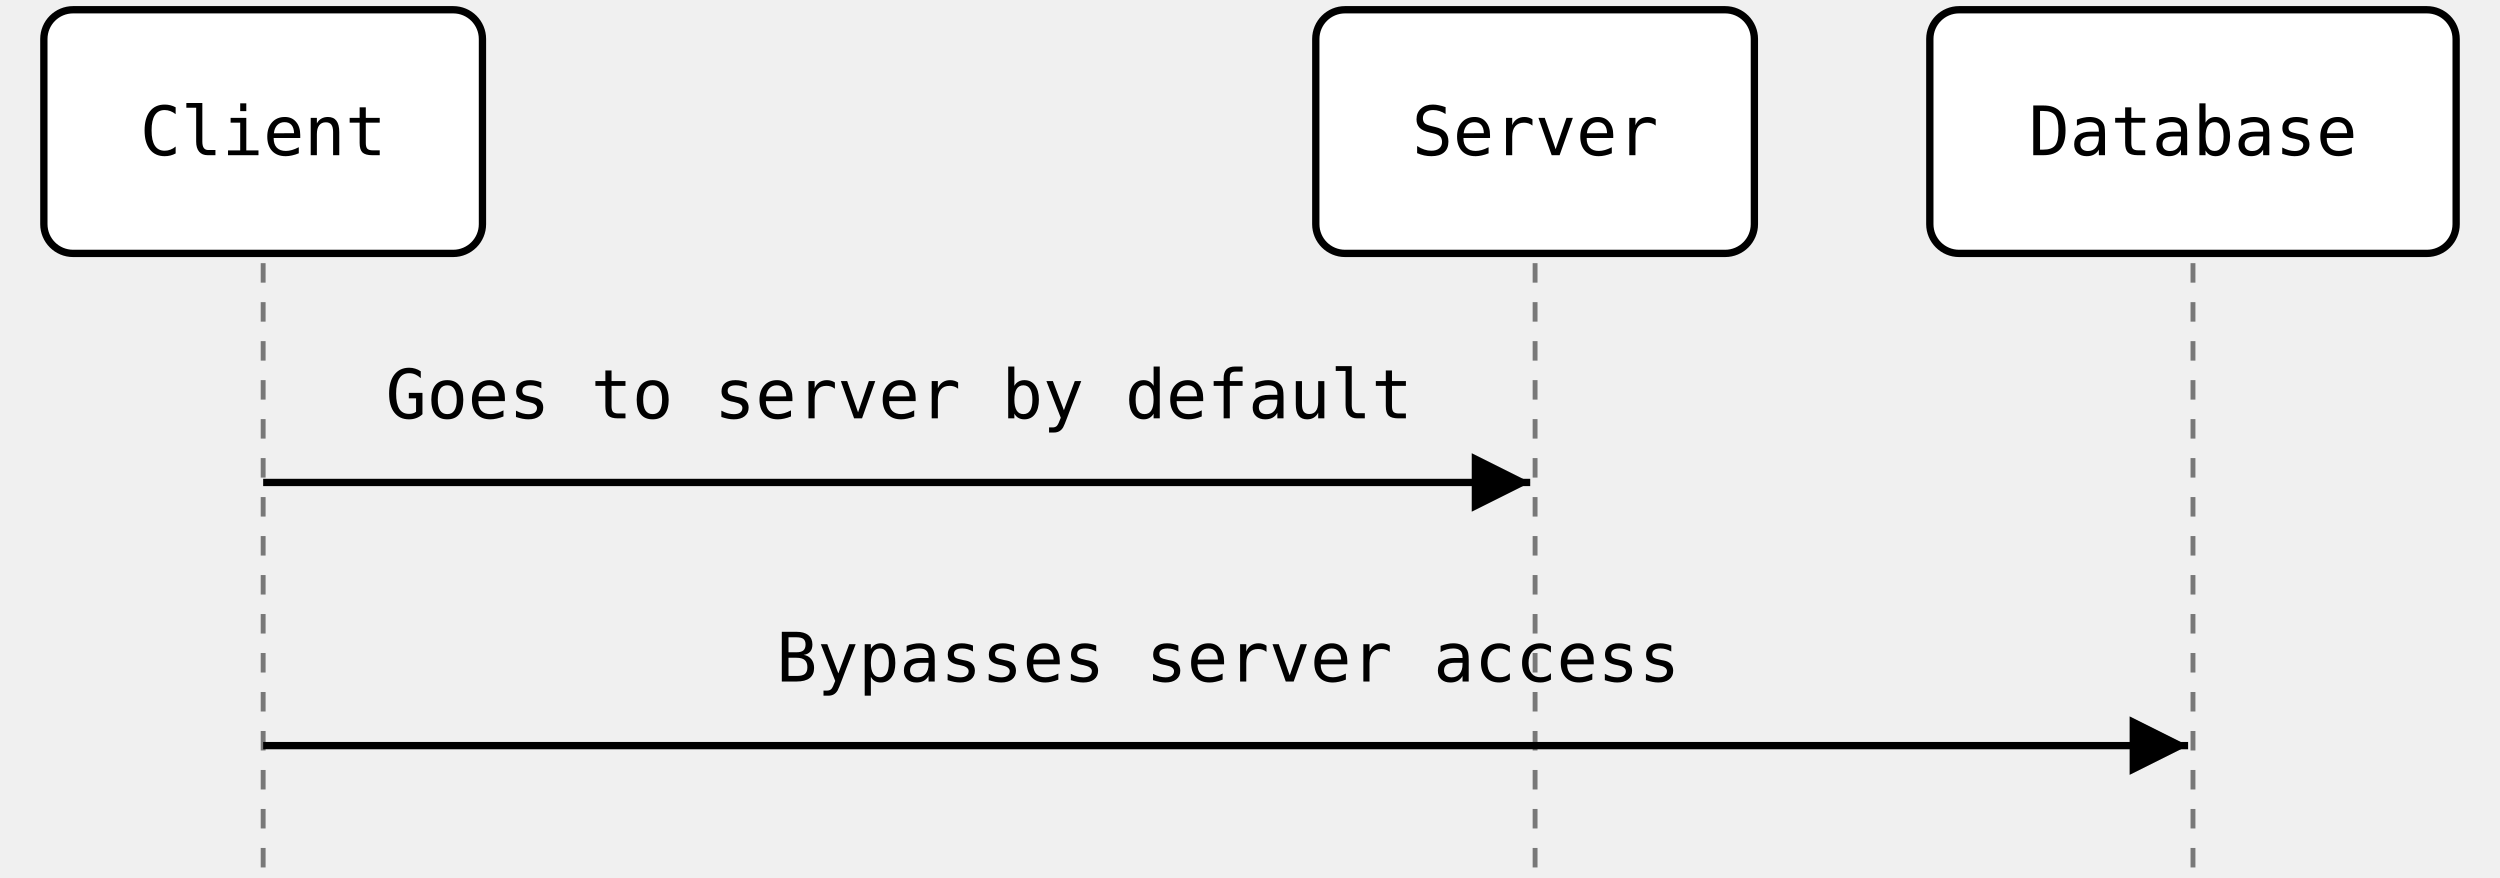
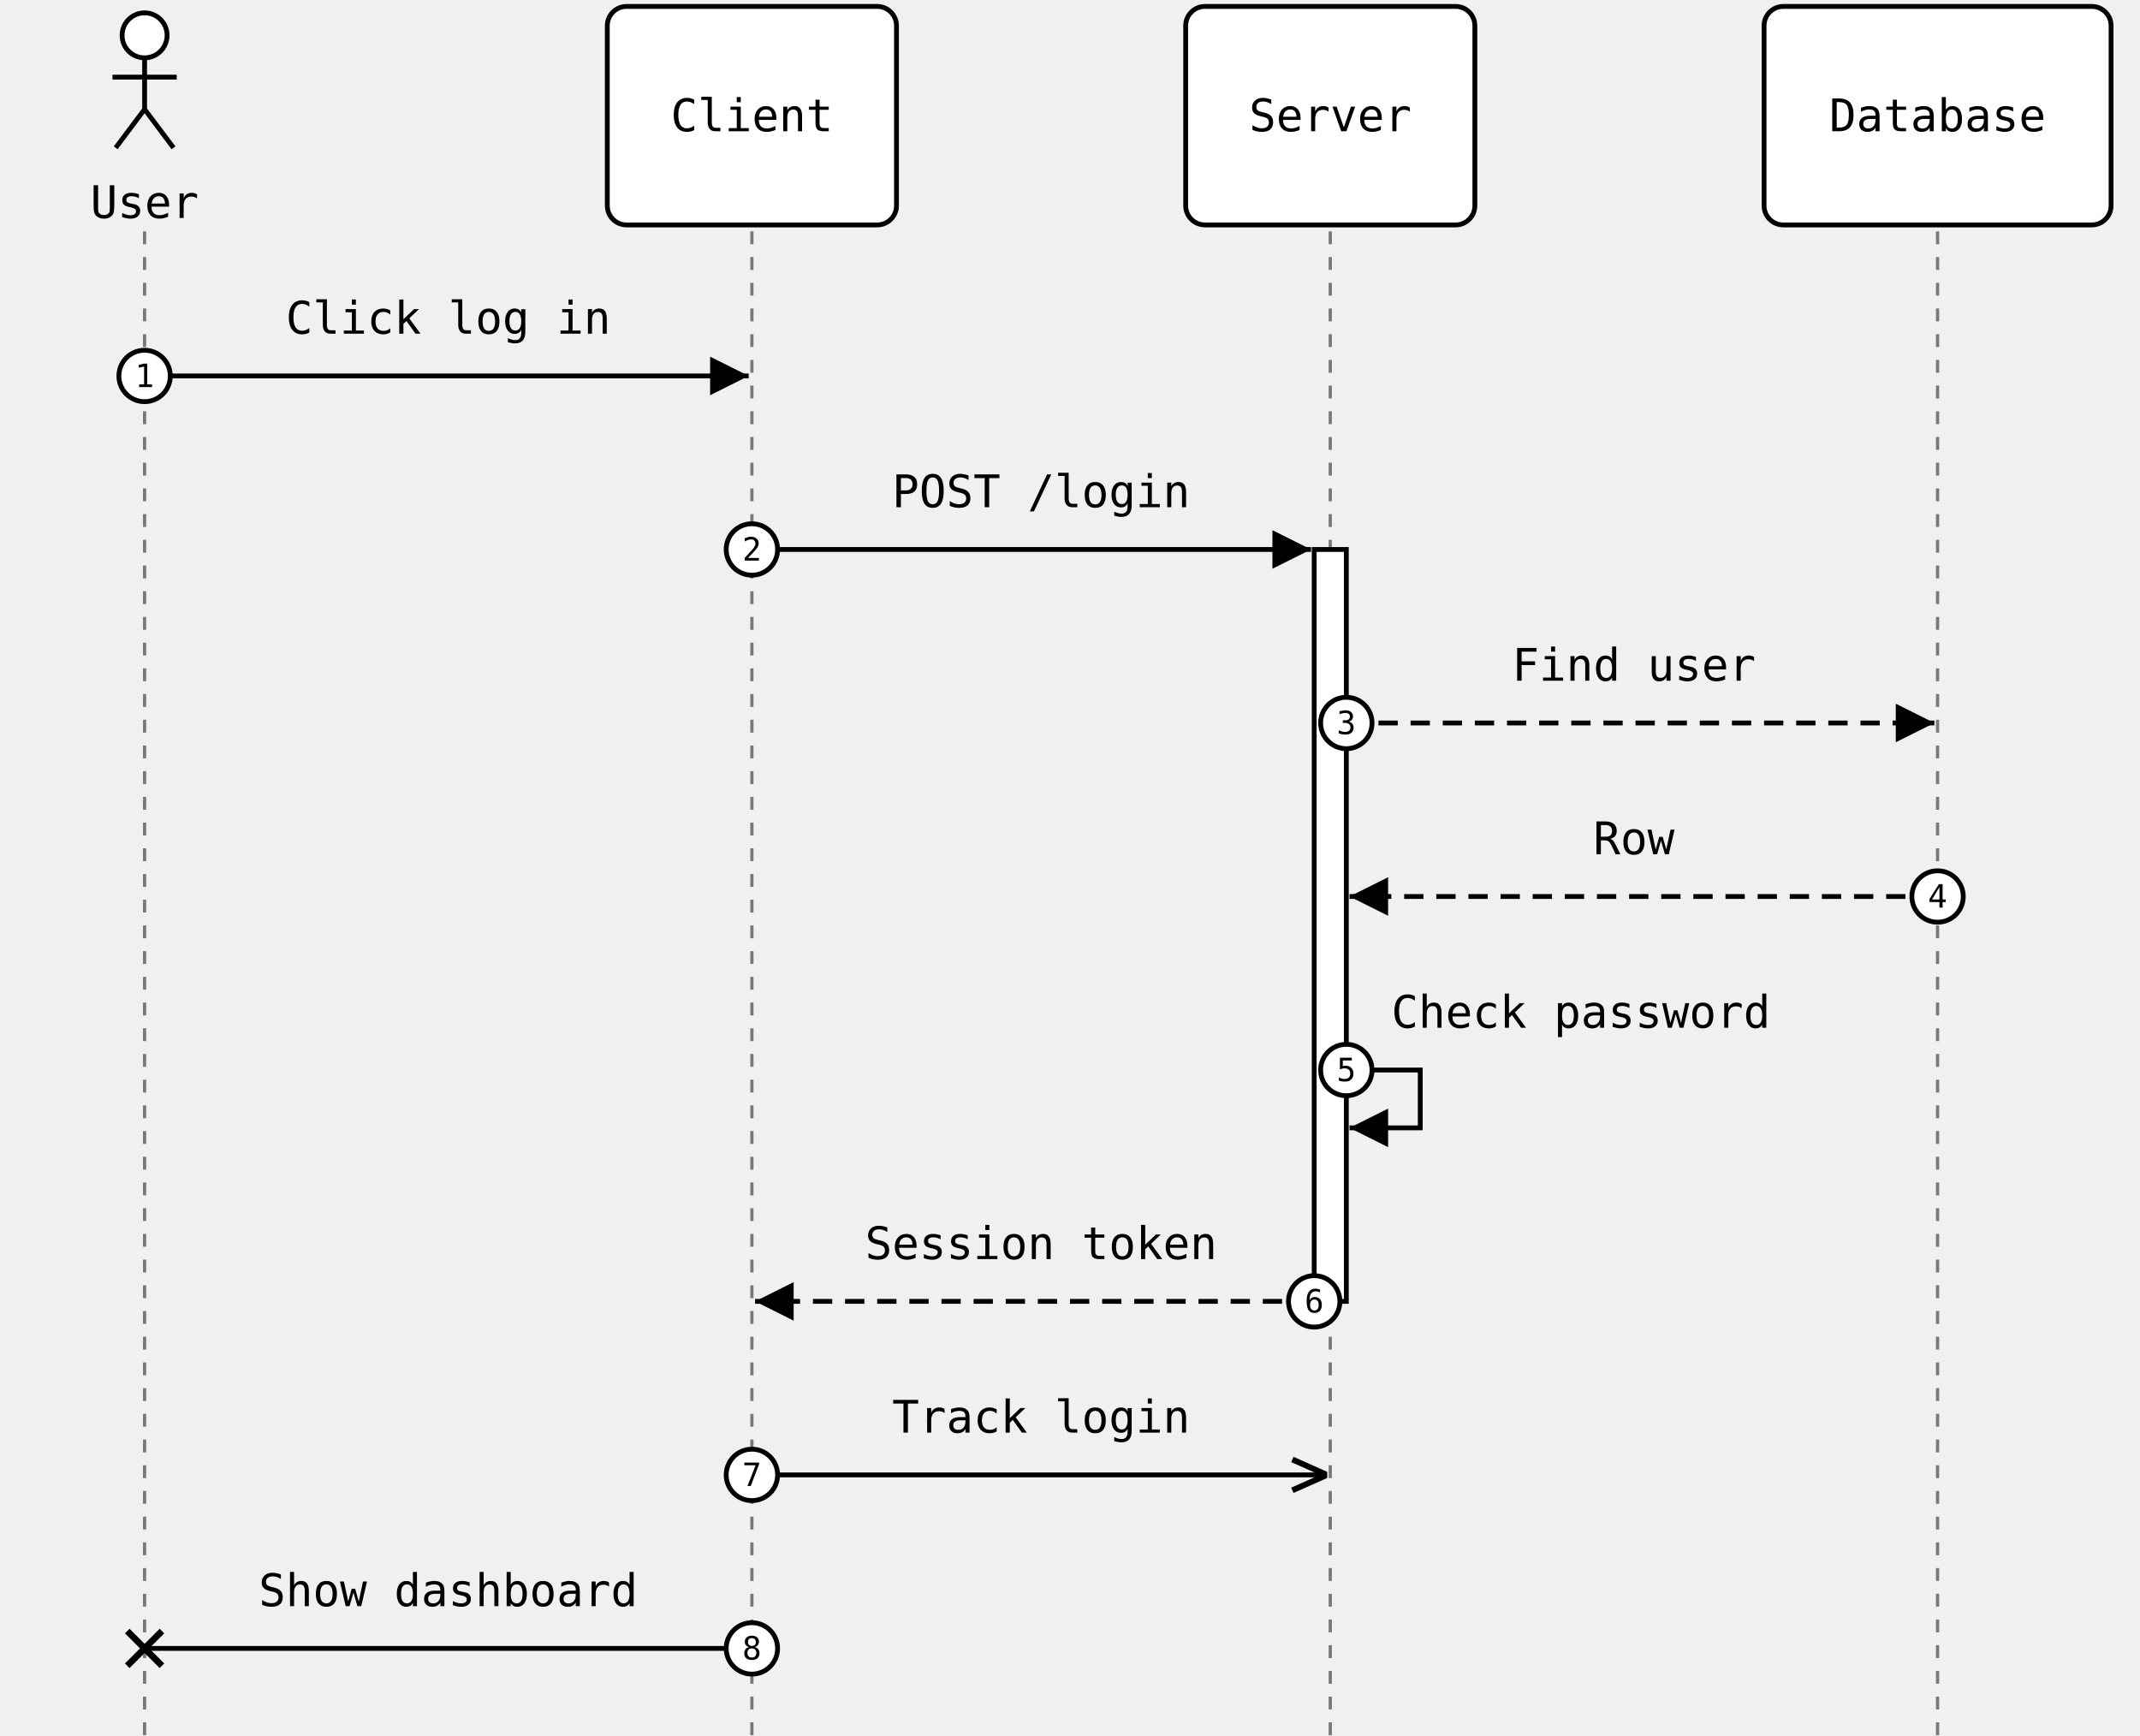
- <svg xmlns="http://www.w3.org/2000/svg" class="mid-svg" width="513" height="180" viewBox="0 0 513 180" font-family="ui-monospace, SFMono-Regular, Menlo, Consolas, monospace" font-size="14">
+ <svg xmlns="http://www.w3.org/2000/svg" class="mid-svg" width="666" height="540" viewBox="0 0 666 540" font-family="ui-monospace, SFMono-Regular, Menlo, Consolas, monospace" font-size="14">
  <defs>
-     <marker id="mid-arrow" viewBox="0 0 10 10" refX="10" refY="5" markerWidth="8" markerHeight="8" orient="auto">
+     <marker id="mid-head" viewBox="0 0 10 10" refX="10" refY="5" markerWidth="8" markerHeight="8" orient="auto-start-reverse">
      <path d="M0 0L10 5L0 10z" fill="currentColor" />
    </marker>
+     <marker id="mid-open" viewBox="0 0 10 10" refX="10" refY="5" markerWidth="8" markerHeight="8" orient="auto">
+       <path d="M1 1L10 5L1 9" fill="none" stroke="currentColor" stroke-width="1.5" />
+     </marker>
+     <marker id="mid-cross" viewBox="0 0 10 10" refX="5" refY="5" markerWidth="9" markerHeight="9" orient="auto">
+       <path d="M1 1L9 9M9 1L1 9" stroke="currentColor" stroke-width="1.5" />
+     </marker>
  </defs>
-   <line class="mid-lifeline" x1="54" y1="54" x2="54" y2="180" stroke="currentColor" stroke-dasharray="4 4" opacity="0.5" />
-   <line class="mid-lifeline" x1="315" y1="54" x2="315" y2="180" stroke="currentColor" stroke-dasharray="4 4" opacity="0.5" />
-   <line class="mid-lifeline" x1="450" y1="54" x2="450" y2="180" stroke="currentColor" stroke-dasharray="4 4" opacity="0.5" />
-   <g class="mid-node" data-node="Client">
-     <rect class="mid-box" x="9" y="2" width="90" height="50" rx="6" fill="#fff" stroke="currentColor" stroke-width="1.5" />
+   <line class="mid-svg-lifeline" x1="45" y1="72" x2="45" y2="540" stroke="currentColor" stroke-dasharray="4 4" opacity="0.5" />
+   <line class="mid-svg-lifeline" x1="234" y1="72" x2="234" y2="540" stroke="currentColor" stroke-dasharray="4 4" opacity="0.5" />
+   <line class="mid-svg-lifeline" x1="414" y1="72" x2="414" y2="540" stroke="currentColor" stroke-dasharray="4 4" opacity="0.5" />
+   <line class="mid-svg-lifeline" x1="603" y1="72" x2="603" y2="540" stroke="currentColor" stroke-dasharray="4 4" opacity="0.5" />
+   <rect class="mid-svg-bar" x="409" y="171" width="10" height="234" fill="#fff" stroke="currentColor" stroke-width="1.5" />
+   <g class="mid-svg-node" data-node="User">
+     <rect x="9" y="2" width="72" height="68" fill="none" pointer-events="all" />
+     <circle class="mid-svg-box" cx="45" cy="11" r="7" fill="#fff" stroke="currentColor" stroke-width="1.5" />
+     <path d="M45 18V34M35 24H55M36 46L45 34L54 46" fill="none" stroke="currentColor" stroke-width="1.5" />
    <text fill="currentColor" text-anchor="middle" dominant-baseline="central">
-       <tspan x="54" y="27">Client</tspan>
+       <tspan x="45" y="63">User</tspan>
    </text>
  </g>
-   <g class="mid-node" data-node="Server">
-     <rect class="mid-box" x="270" y="2" width="90" height="50" rx="6" fill="#fff" stroke="currentColor" stroke-width="1.5" />
+   <g class="mid-svg-node" data-node="Client">
+     <rect class="mid-svg-box" x="189" y="2" width="90" height="68" rx="6" fill="#fff" stroke="currentColor" stroke-width="1.5" />
    <text fill="currentColor" text-anchor="middle" dominant-baseline="central">
-       <tspan x="315" y="27">Server</tspan>
+       <tspan x="234" y="36">Client</tspan>
    </text>
  </g>
-   <g class="mid-node" data-node="Database">
-     <rect class="mid-box" x="396" y="2" width="108" height="50" rx="6" fill="#fff" stroke="currentColor" stroke-width="1.5" />
+   <g class="mid-svg-node" data-node="Server">
+     <rect class="mid-svg-box" x="369" y="2" width="90" height="68" rx="6" fill="#fff" stroke="currentColor" stroke-width="1.5" />
    <text fill="currentColor" text-anchor="middle" dominant-baseline="central">
-       <tspan x="450" y="27">Database</tspan>
+       <tspan x="414" y="36">Server</tspan>
    </text>
  </g>
-   <g class="mid-message" data-message="0">
-     <path d="M54 99H314" fill="none" stroke="currentColor" stroke-width="1.5" marker-end="url(#mid-arrow)" />
+   <g class="mid-svg-node" data-node="Database">
+     <rect class="mid-svg-box" x="549" y="2" width="108" height="68" rx="6" fill="#fff" stroke="currentColor" stroke-width="1.5" />
    <text fill="currentColor" text-anchor="middle" dominant-baseline="central">
-       <tspan x="184.5" y="81">Goes to server by default</tspan>
+       <tspan x="603" y="36">Database</tspan>
    </text>
  </g>
-   <g class="mid-message" data-message="1">
-     <path d="M54 153H449" fill="none" stroke="currentColor" stroke-width="1.5" marker-end="url(#mid-arrow)" />
+   <g class="mid-svg-message" data-message="0">
+     <path d="M45 117H233" fill="none" stroke="currentColor" stroke-width="1.5" marker-end="url(#mid-head)" />
    <text fill="currentColor" text-anchor="middle" dominant-baseline="central">
-       <tspan x="252" y="135">Bypasses server access</tspan>
+       <tspan x="139.5" y="99">Click log in</tspan>
    </text>
+     <circle class="mid-svg-box" cx="45" cy="117" r="8" fill="#fff" stroke="currentColor" stroke-width="1.5" />
+     <text x="45" y="117" fill="currentColor" font-size="10" text-anchor="middle" dominant-baseline="central">1</text>
+   </g>
+   <g class="mid-svg-message" data-message="1">
+     <path d="M234 171H408" fill="none" stroke="currentColor" stroke-width="1.5" marker-end="url(#mid-head)" />
+     <text fill="currentColor" text-anchor="middle" dominant-baseline="central">
+       <tspan x="324" y="153">POST /login</tspan>
+     </text>
+     <circle class="mid-svg-box" cx="234" cy="171" r="8" fill="#fff" stroke="currentColor" stroke-width="1.5" />
+     <text x="234" y="171" fill="currentColor" font-size="10" text-anchor="middle" dominant-baseline="central">2</text>
+   </g>
+   <g class="mid-svg-message" data-message="2">
+     <path d="M419 225H602" fill="none" stroke="currentColor" stroke-width="1.5" stroke-dasharray="6 4" marker-end="url(#mid-head)" />
+     <text fill="currentColor" text-anchor="middle" dominant-baseline="central">
+       <tspan x="508.5" y="207">Find user</tspan>
+     </text>
+     <circle class="mid-svg-box" cx="419" cy="225" r="8" fill="#fff" stroke="currentColor" stroke-width="1.5" />
+     <text x="419" y="225" fill="currentColor" font-size="10" text-anchor="middle" dominant-baseline="central">3</text>
+   </g>
+   <g class="mid-svg-message" data-message="3">
+     <path d="M603 279H420" fill="none" stroke="currentColor" stroke-width="1.5" stroke-dasharray="6 4" marker-end="url(#mid-head)" />
+     <text fill="currentColor" text-anchor="middle" dominant-baseline="central">
+       <tspan x="508.5" y="261">Row</tspan>
+     </text>
+     <circle class="mid-svg-box" cx="603" cy="279" r="8" fill="#fff" stroke="currentColor" stroke-width="1.5" />
+     <text x="603" y="279" fill="currentColor" font-size="10" text-anchor="middle" dominant-baseline="central">4</text>
+   </g>
+   <g class="mid-svg-message" data-message="4">
+     <path d="M419 333H442V351H420" fill="none" stroke="currentColor" stroke-width="1.5" marker-end="url(#mid-head)" />
+     <text fill="currentColor" text-anchor="start" dominant-baseline="central">
+       <tspan x="433" y="315">Check password</tspan>
+     </text>
+     <circle class="mid-svg-box" cx="419" cy="333" r="8" fill="#fff" stroke="currentColor" stroke-width="1.5" />
+     <text x="419" y="333" fill="currentColor" font-size="10" text-anchor="middle" dominant-baseline="central">5</text>
+   </g>
+   <g class="mid-svg-message" data-message="5">
+     <path d="M409 405H235" fill="none" stroke="currentColor" stroke-width="1.5" stroke-dasharray="6 4" marker-end="url(#mid-head)" />
+     <text fill="currentColor" text-anchor="middle" dominant-baseline="central">
+       <tspan x="324" y="387">Session token</tspan>
+     </text>
+     <circle class="mid-svg-box" cx="409" cy="405" r="8" fill="#fff" stroke="currentColor" stroke-width="1.5" />
+     <text x="409" y="405" fill="currentColor" font-size="10" text-anchor="middle" dominant-baseline="central">6</text>
+   </g>
+   <g class="mid-svg-message" data-message="6">
+     <path d="M234 459H413" fill="none" stroke="currentColor" stroke-width="1.5" marker-end="url(#mid-open)" />
+     <text fill="currentColor" text-anchor="middle" dominant-baseline="central">
+       <tspan x="324" y="441">Track login</tspan>
+     </text>
+     <circle class="mid-svg-box" cx="234" cy="459" r="8" fill="#fff" stroke="currentColor" stroke-width="1.5" />
+     <text x="234" y="459" fill="currentColor" font-size="10" text-anchor="middle" dominant-baseline="central">7</text>
+   </g>
+   <g class="mid-svg-message" data-message="7">
+     <path d="M234 513H45" fill="none" stroke="currentColor" stroke-width="1.5" marker-end="url(#mid-cross)" />
+     <text fill="currentColor" text-anchor="middle" dominant-baseline="central">
+       <tspan x="139.5" y="495">Show dashboard</tspan>
+     </text>
+     <circle class="mid-svg-box" cx="234" cy="513" r="8" fill="#fff" stroke="currentColor" stroke-width="1.5" />
+     <text x="234" y="513" fill="currentColor" font-size="10" text-anchor="middle" dominant-baseline="central">8</text>
  </g>
</svg>
